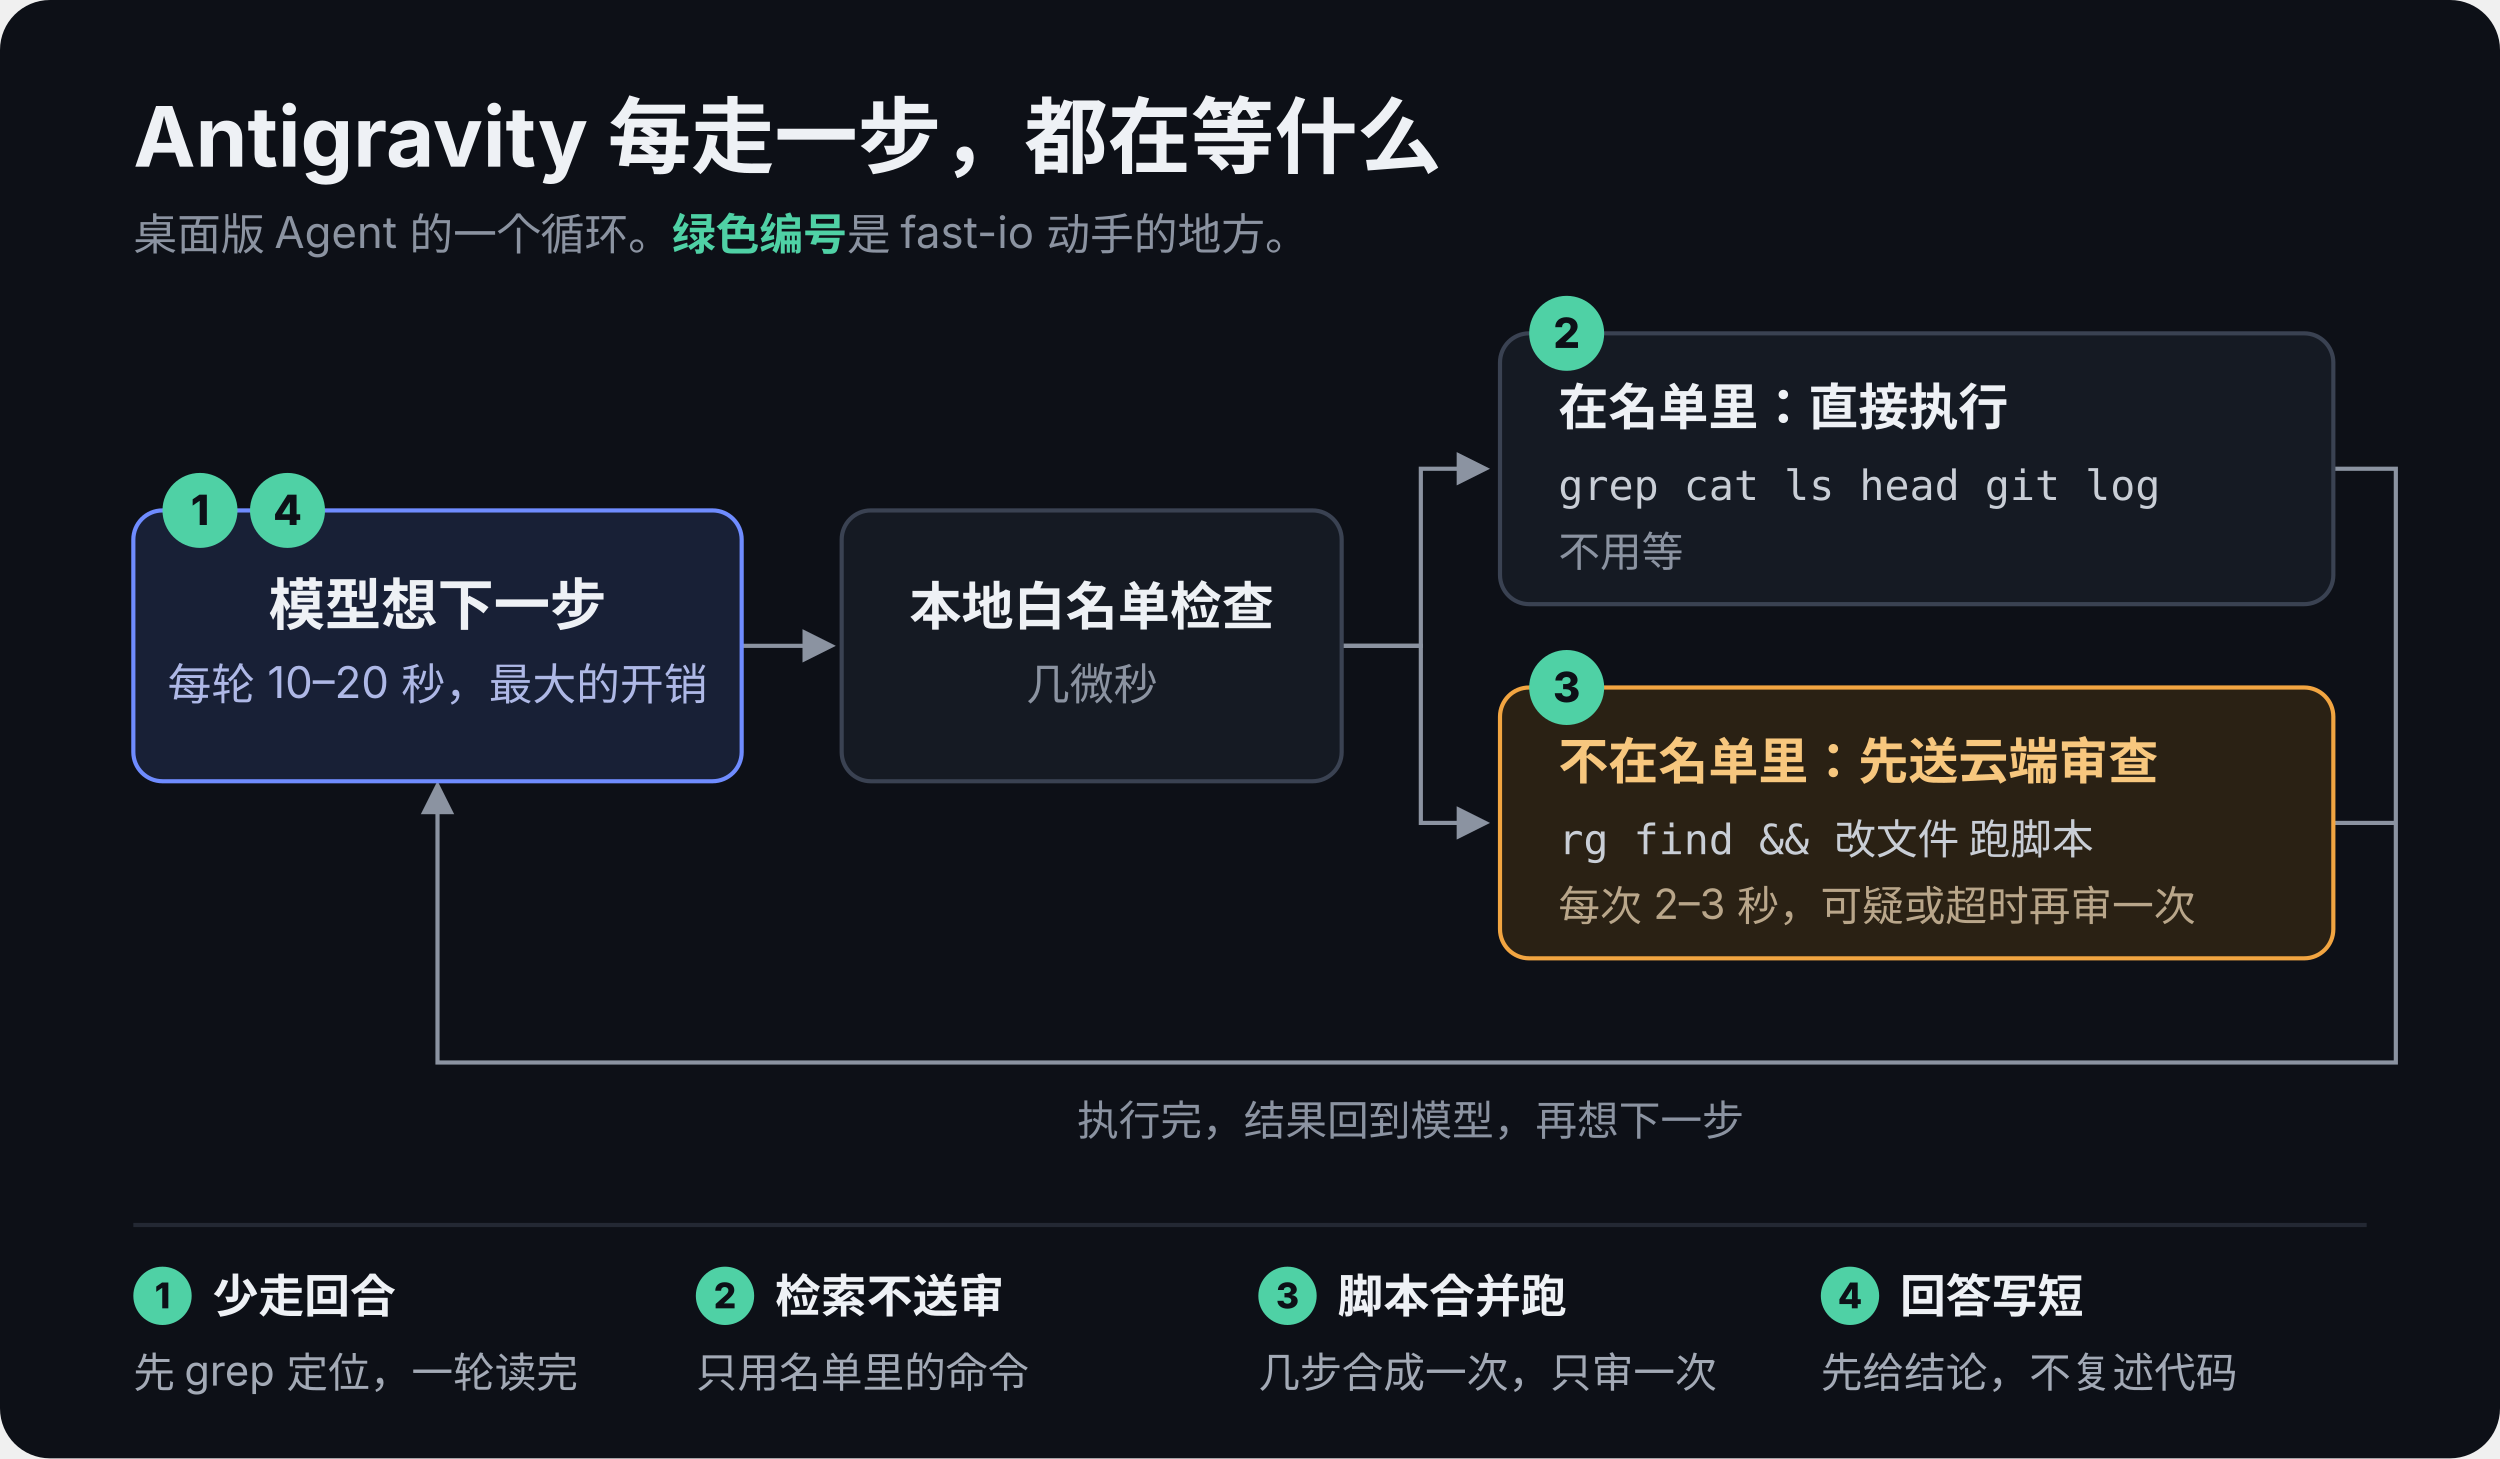
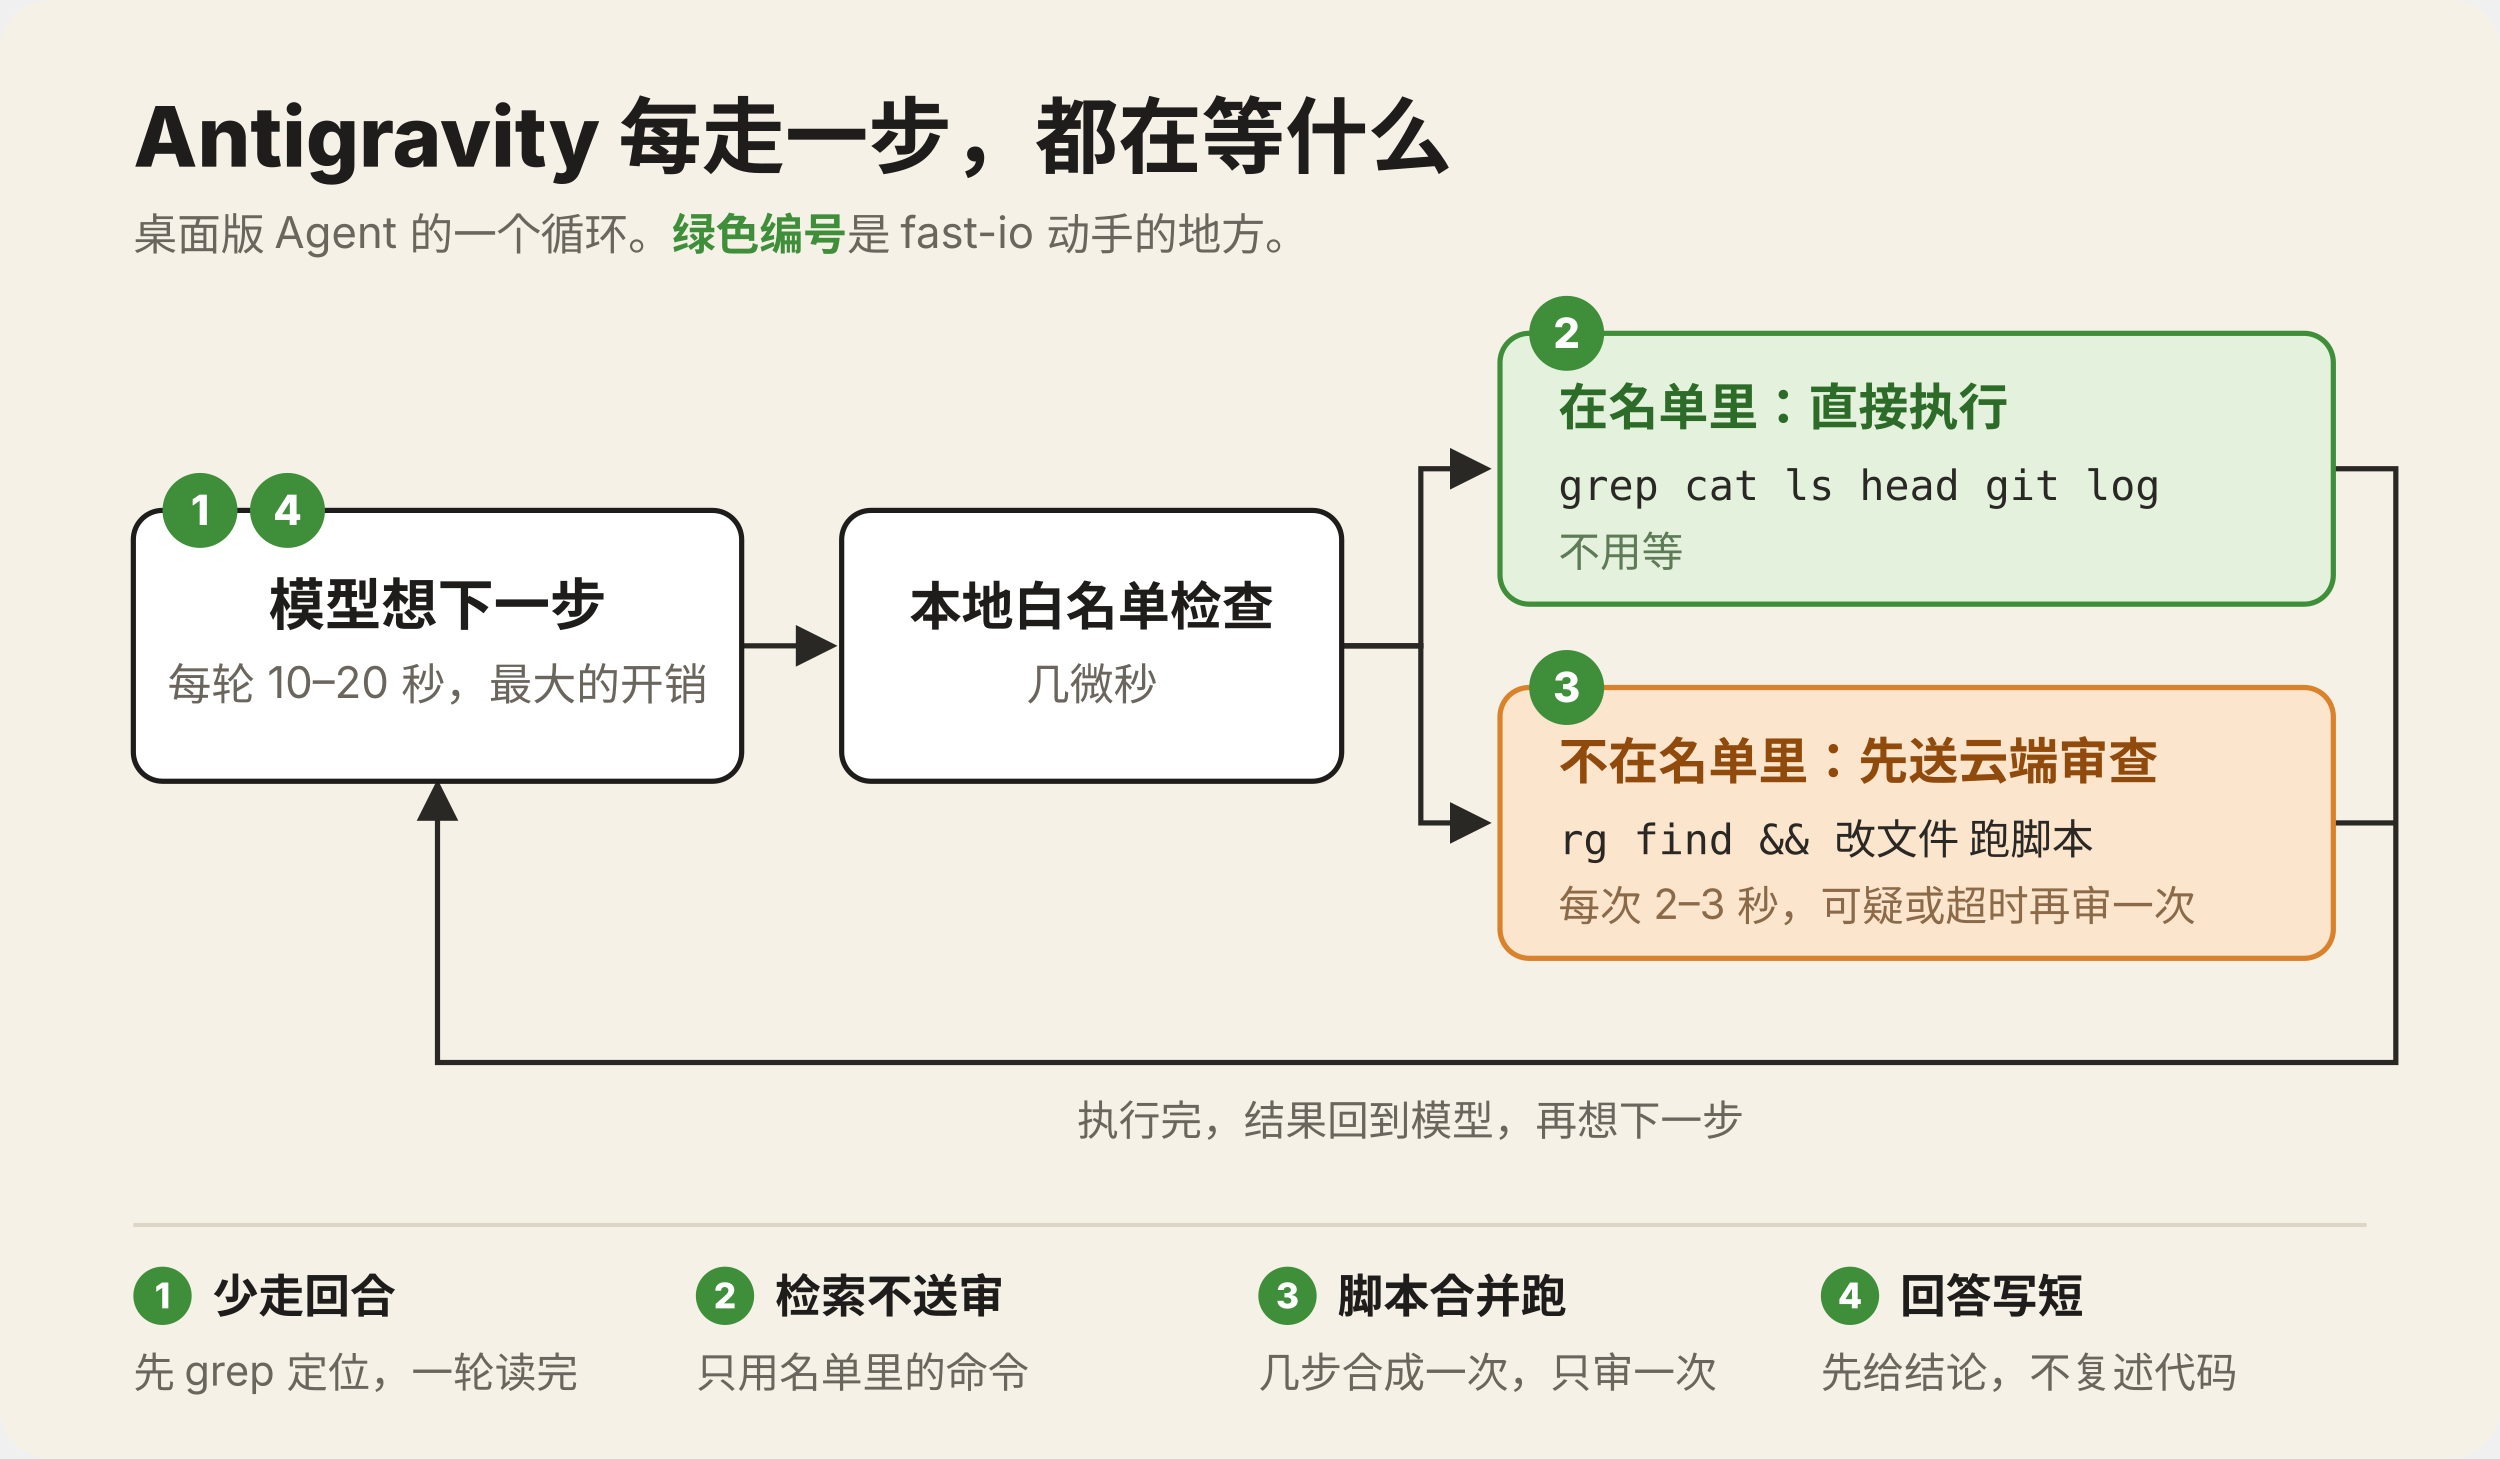
<svg xmlns="http://www.w3.org/2000/svg" width="1200" height="700" viewBox="0 0 1200 700" role="img" aria-labelledby="title desc">
  <style>
    .sans { font-family: -apple-system, BlinkMacSystemFont, "Segoe UI", "PingFang SC", "Hiragino Sans GB", "Microsoft YaHei", sans-serif; }
    .mono { font-family: ui-monospace, SFMono-Regular, Menlo, Consolas, monospace; }
  </style>
  <defs>
    <marker id="arrow" viewBox="0 0 10 10" refX="8" refY="5" markerWidth="8" markerHeight="8" orient="auto-start-reverse">
-       <path d="M0 0 L10 5 L0 10 z" fill="#8B93A1" />
+       <path d="M0 0 L10 5 L0 10 z" fill="#2A2824" />
    </marker>
  </defs>
-   <rect width="1200" height="700" rx="24" fill="#0D1017" />
+   <rect width="1200" height="700" rx="24" fill="#F6F1E7" />
  <g id="heading" class="sans">
-     <text x="64" y="80" font-size="40" font-weight="700" fill="#EEF1F5">Antigravity 每走一步，都在等什么</text>
-     <text x="64" y="120" font-size="21" fill="#8B93A1">桌面版 Agent 的一个循环。<tspan fill="#4FD1A5" font-weight="700">绿色编号</tspan>是 fast-io 动手的地方。</text>
+     <text x="64" y="80" font-size="40" font-weight="800" fill="#1E1D1B">Antigravity 每走一步，都在等什么</text>
+     <text x="64" y="120" font-size="21" fill="#6B665D">桌面版 Agent 的一个循环。<tspan fill="#3F8F3A" font-weight="700">绿色编号</tspan>是 fast-io 动手的地方。</text>
  </g>
-   <g id="connectors" fill="none" stroke="#8B93A1" stroke-width="2">
+   <g id="connectors" fill="none" stroke="#2A2824" stroke-width="2.5">
    <path d="M356 310 H398" marker-end="url(#arrow)" />
    <path d="M644 310 H682 V225 H712" marker-end="url(#arrow)" />
    <path d="M644 310 H682 V395 H712" marker-end="url(#arrow)" />
    <path d="M1120 225 H1150 V510 H210 V378" marker-end="url(#arrow)" />
    <path d="M1120 395 H1150" />
  </g>
-   <text x="677" y="545" text-anchor="middle" class="sans" font-size="20" fill="#8B93A1">执行完，结果回到模型，再想下一步</text>
+   <text x="677" y="545" text-anchor="middle" class="sans" font-size="20" fill="#6B665D">执行完，结果回到模型，再想下一步</text>
  <g id="model-turn" class="sans">
-     <rect x="64" y="245" width="292" height="130" rx="14" fill="#182036" stroke="#6F8CFF" stroke-width="2" />
-     <text x="210" y="300" text-anchor="middle" font-size="27" font-weight="700" fill="#EEF1F5">模型想下一步</text>
-     <text x="210" y="336" text-anchor="middle" font-size="21" fill="#AEB8E6">每轮 10–20 秒，最大的开销</text>
+     <rect x="64" y="245" width="292" height="130" rx="14" fill="#FFFFFF" stroke="#1E1D1B" stroke-width="2.5" />
+     <text x="210" y="300" text-anchor="middle" font-size="27" font-weight="800" fill="#1E1D1B">模型想下一步</text>
+     <text x="210" y="336" text-anchor="middle" font-size="21" fill="#6B665D">每轮 10–20 秒，最大的开销</text>
  </g>
  <g id="local-check" class="sans">
-     <rect x="404" y="245" width="240" height="130" rx="14" fill="#151A23" stroke="#3A4252" stroke-width="2" />
-     <text x="524" y="300" text-anchor="middle" font-size="25" font-weight="700" fill="#EEF1F5">本地白名单检查</text>
-     <text x="524" y="336" text-anchor="middle" font-size="21" fill="#8B93A1">几微秒</text>
+     <rect x="404" y="245" width="240" height="130" rx="14" fill="#FFFFFF" stroke="#1E1D1B" stroke-width="2.5" />
+     <text x="524" y="300" text-anchor="middle" font-size="25" font-weight="800" fill="#1E1D1B">本地白名单检查</text>
+     <text x="524" y="336" text-anchor="middle" font-size="21" fill="#6B665D">几微秒</text>
  </g>
  <g id="allowed" class="sans">
-     <rect x="720" y="160" width="400" height="130" rx="14" fill="#151A23" stroke="#3A4252" stroke-width="2" />
-     <text x="748" y="204" font-size="24" font-weight="700" fill="#EEF1F5">在名单里：直接执行</text>
-     <text x="748" y="240" class="mono" font-size="20" fill="#C9CED6">grep  cat  ls  head  git log</text>
-     <text x="748" y="272" font-size="20" fill="#8B93A1">不用等</text>
+     <rect x="720" y="160" width="400" height="130" rx="14" fill="#E4F1DD" stroke="#3F8F3A" stroke-width="2.5" />
+     <text x="748" y="204" font-size="24" font-weight="800" fill="#2C6B28">在名单里：直接执行</text>
+     <text x="748" y="240" class="mono" font-size="20" fill="#2A2824">grep  cat  ls  head  git log</text>
+     <text x="748" y="272" font-size="20" fill="#5E7A57">不用等</text>
  </g>
  <g id="review" class="sans">
-     <rect x="720" y="330" width="400" height="130" rx="14" fill="#2A2114" stroke="#F2A541" stroke-width="2" />
-     <text x="748" y="374" font-size="24" font-weight="700" fill="#F7C77E">不在名单里：先送云端审查</text>
-     <text x="748" y="410" class="mono" font-size="20" fill="#C9CED6">rg  find  &amp;&amp;  改文件  跑脚本</text>
-     <text x="748" y="442" font-size="20" fill="#B9A68A">每次 2–3 秒，可疑或超时再审一次</text>
+     <rect x="720" y="330" width="400" height="130" rx="14" fill="#FBE5CC" stroke="#D9822B" stroke-width="2.5" />
+     <text x="748" y="374" font-size="24" font-weight="800" fill="#8F4A0C">不在名单里：先送云端审查</text>
+     <text x="748" y="410" class="mono" font-size="20" fill="#2A2824">rg  find  &amp;&amp;  改文件  跑脚本</text>
+     <text x="748" y="442" font-size="20" fill="#8A6A48">每次 2–3 秒，可疑或超时再审一次</text>
  </g>
-   <g id="markers" class="sans" font-size="20" font-weight="800" text-anchor="middle" fill="#0D1017">
-     <circle cx="96" cy="245" r="18" fill="#4FD1A5" />
+   <g id="markers" class="sans" font-size="20" font-weight="800" text-anchor="middle" fill="#FFFFFF">
+     <circle cx="96" cy="245" r="18" fill="#3F8F3A" />
    <text x="96" y="252">1</text>
-     <circle cx="138" cy="245" r="18" fill="#4FD1A5" />
+     <circle cx="138" cy="245" r="18" fill="#3F8F3A" />
    <text x="138" y="252">4</text>
-     <circle cx="752" cy="160" r="18" fill="#4FD1A5" />
+     <circle cx="752" cy="160" r="18" fill="#3F8F3A" />
    <text x="752" y="167">2</text>
-     <circle cx="752" cy="330" r="18" fill="#4FD1A5" />
+     <circle cx="752" cy="330" r="18" fill="#3F8F3A" />
    <text x="752" y="337">3</text>
  </g>
-   <line x1="64" y1="588" x2="1136" y2="588" stroke="#232833" stroke-width="2" />
+   <line x1="64" y1="588" x2="1136" y2="588" stroke="#DDD5C6" stroke-width="2" />
  <g id="fixes" class="sans">
    <g transform="translate(64 600)">
-       <circle cx="14" cy="22" r="14" fill="#4FD1A5" />
-       <text x="14" y="28" text-anchor="middle" font-size="17" font-weight="800" fill="#0D1017">1</text>
-       <text x="38" y="30" font-size="22" font-weight="700" fill="#EEF1F5">少走回合</text>
-       <text x="0" y="66" font-size="20" fill="#A3AAB6">先 grep 定位，一轮读完</text>
+       <circle cx="14" cy="22" r="14" fill="#3F8F3A" />
+       <text x="14" y="28" text-anchor="middle" font-size="17" font-weight="800" fill="#FFFFFF">1</text>
+       <text x="38" y="30" font-size="22" font-weight="800" fill="#1E1D1B">少走回合</text>
+       <text x="0" y="66" font-size="20" fill="#6B665D">先 grep 定位，一轮读完</text>
    </g>
    <g transform="translate(334 600)">
-       <circle cx="14" cy="22" r="14" fill="#4FD1A5" />
-       <text x="14" y="28" text-anchor="middle" font-size="17" font-weight="800" fill="#0D1017">2</text>
-       <text x="38" y="30" font-size="22" font-weight="700" fill="#EEF1F5">检索不送审</text>
-       <text x="0" y="66" font-size="20" fill="#A3AAB6">只用名单里的命令</text>
+       <circle cx="14" cy="22" r="14" fill="#3F8F3A" />
+       <text x="14" y="28" text-anchor="middle" font-size="17" font-weight="800" fill="#FFFFFF">2</text>
+       <text x="38" y="30" font-size="22" font-weight="800" fill="#1E1D1B">检索不送审</text>
+       <text x="0" y="66" font-size="20" fill="#6B665D">只用名单里的命令</text>
    </g>
    <g transform="translate(604 600)">
-       <circle cx="14" cy="22" r="14" fill="#4FD1A5" />
-       <text x="14" y="28" text-anchor="middle" font-size="17" font-weight="800" fill="#0D1017">3</text>
-       <text x="38" y="30" font-size="22" font-weight="700" fill="#EEF1F5">脚本合并跑</text>
-       <text x="0" y="66" font-size="20" fill="#A3AAB6">几步合成一次，只审一次</text>
+       <circle cx="14" cy="22" r="14" fill="#3F8F3A" />
+       <text x="14" y="28" text-anchor="middle" font-size="17" font-weight="800" fill="#FFFFFF">3</text>
+       <text x="38" y="30" font-size="22" font-weight="800" fill="#1E1D1B">脚本合并跑</text>
+       <text x="0" y="66" font-size="20" fill="#6B665D">几步合成一次，只审一次</text>
    </g>
    <g transform="translate(874 600)">
-       <circle cx="14" cy="22" r="14" fill="#4FD1A5" />
-       <text x="14" y="28" text-anchor="middle" font-size="17" font-weight="800" fill="#0D1017">4</text>
-       <text x="38" y="30" font-size="22" font-weight="700" fill="#EEF1F5">回答写短</text>
-       <text x="0" y="66" font-size="20" fill="#A3AAB6">先给结论，不复述代码</text>
+       <circle cx="14" cy="22" r="14" fill="#3F8F3A" />
+       <text x="14" y="28" text-anchor="middle" font-size="17" font-weight="800" fill="#FFFFFF">4</text>
+       <text x="38" y="30" font-size="22" font-weight="800" fill="#1E1D1B">回答写短</text>
+       <text x="0" y="66" font-size="20" fill="#6B665D">先给结论，不复述代码</text>
    </g>
  </g>
</svg>
